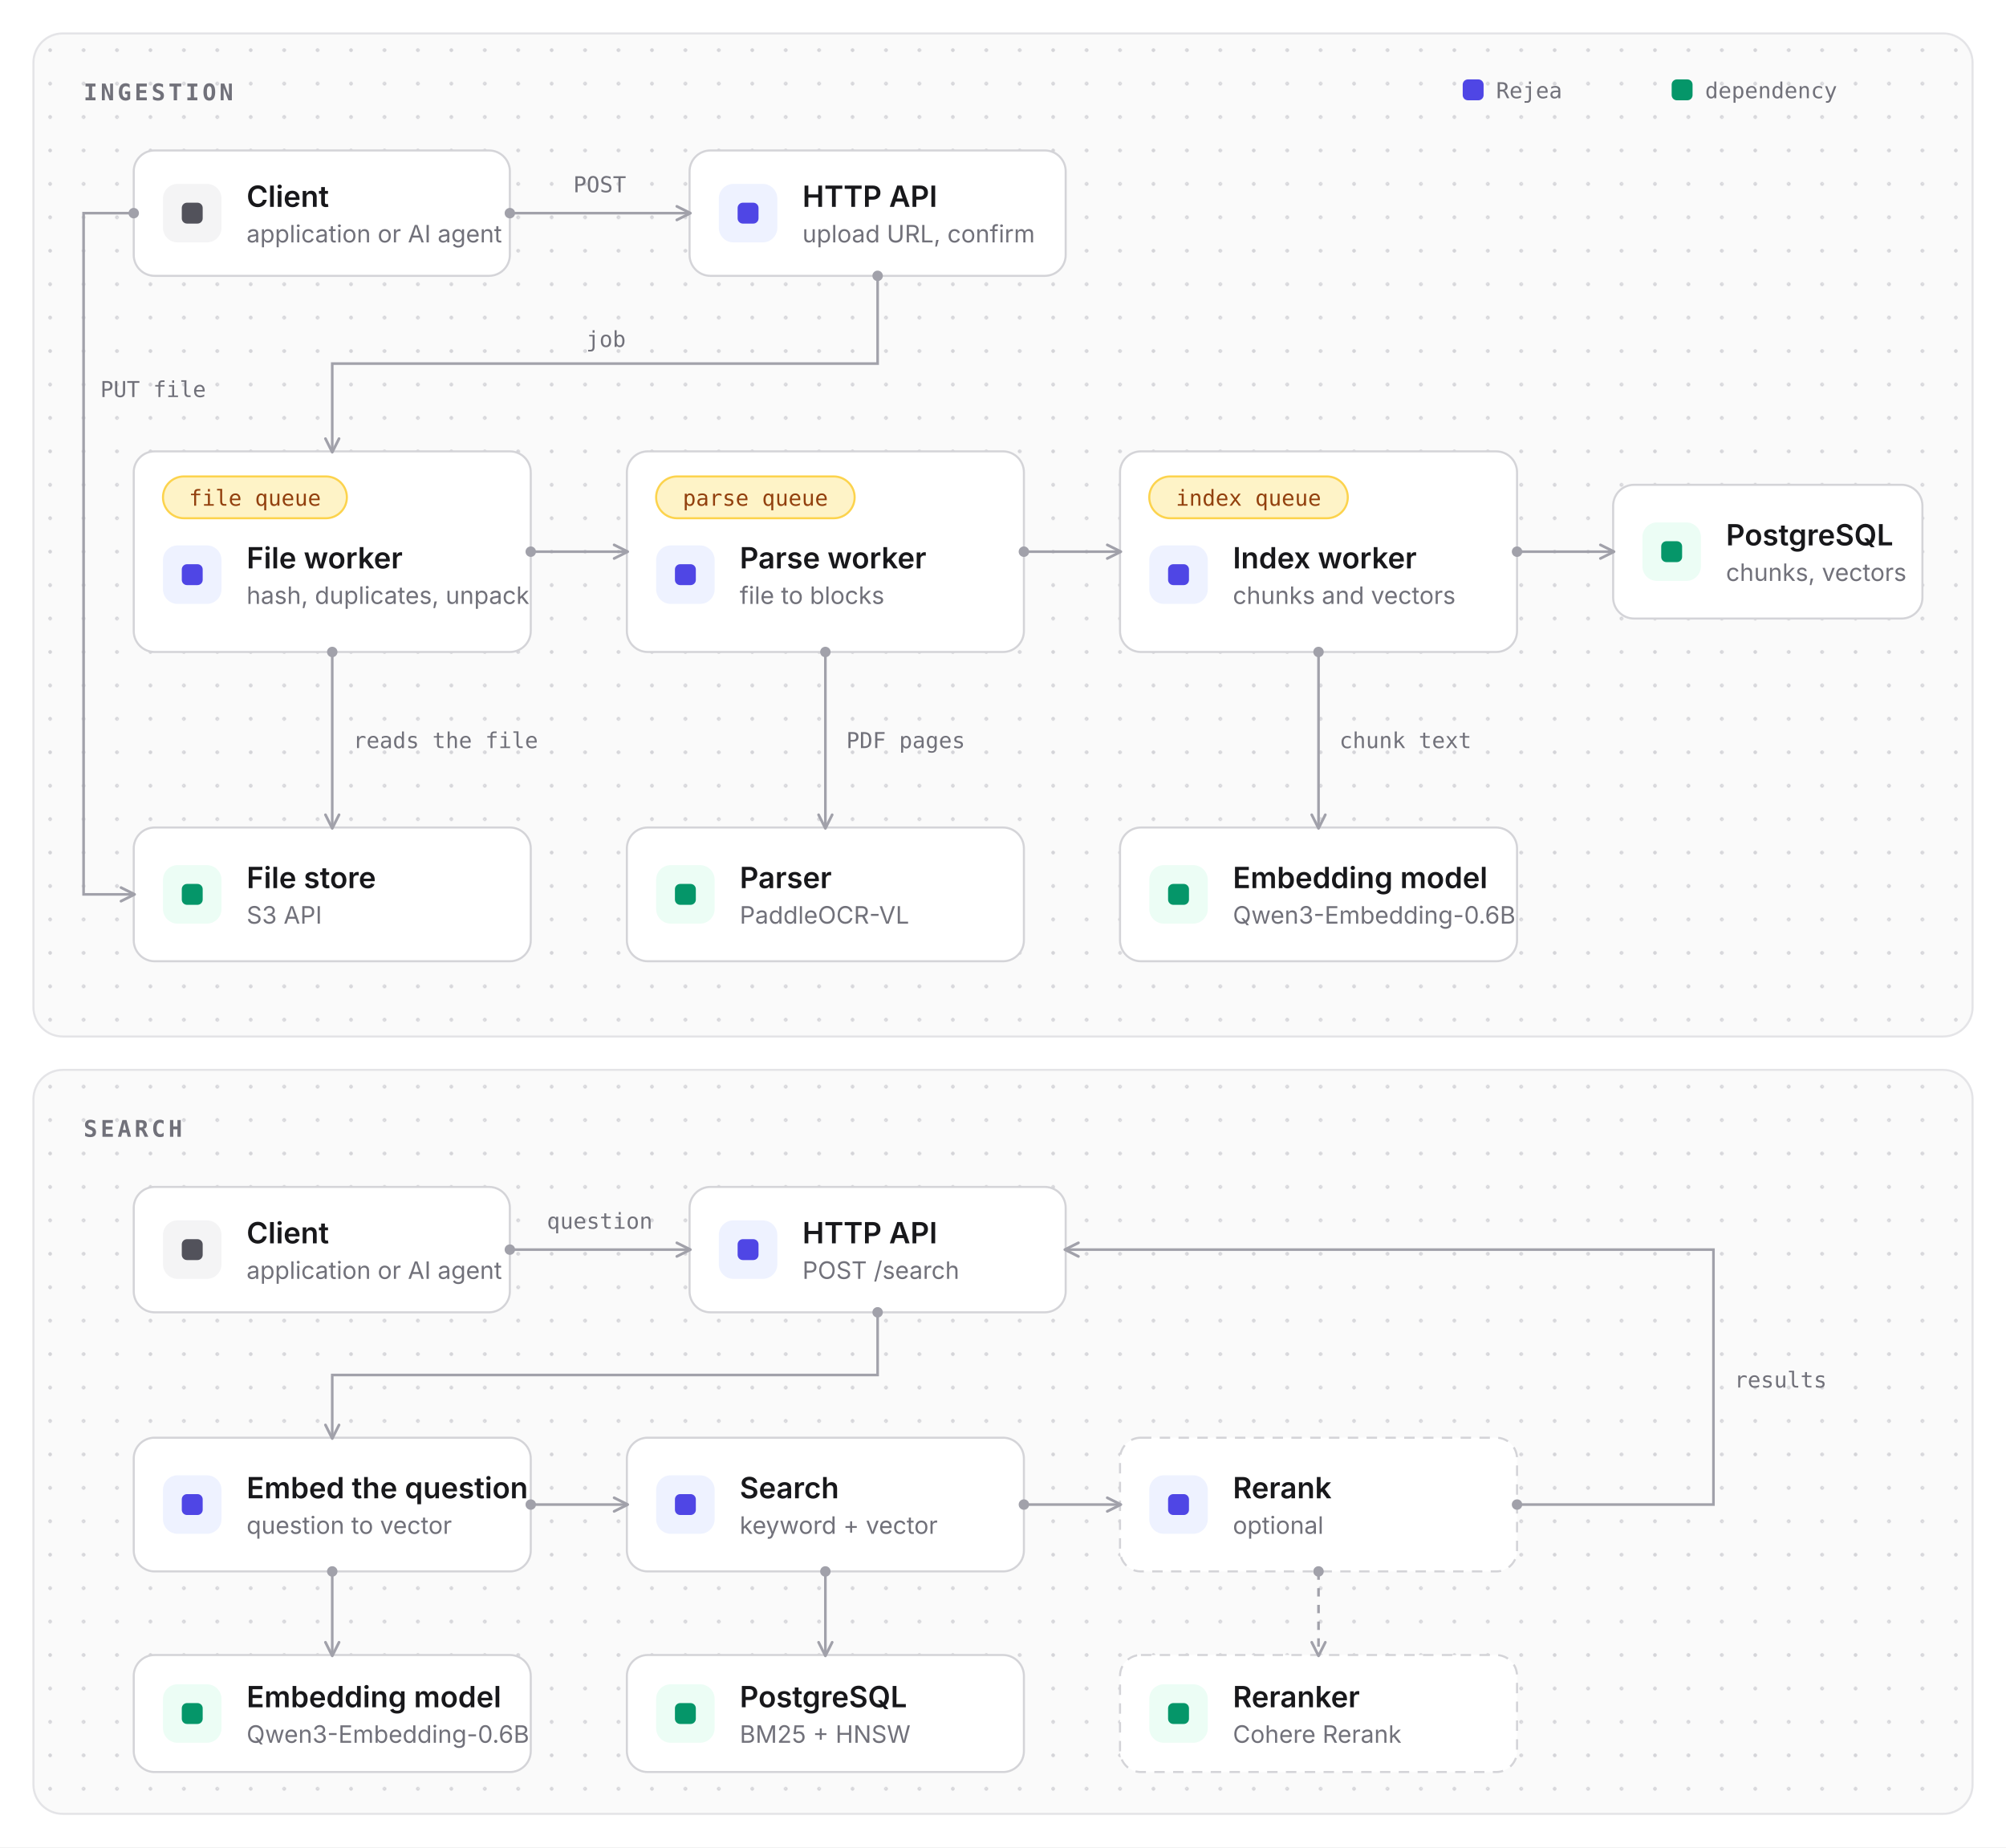
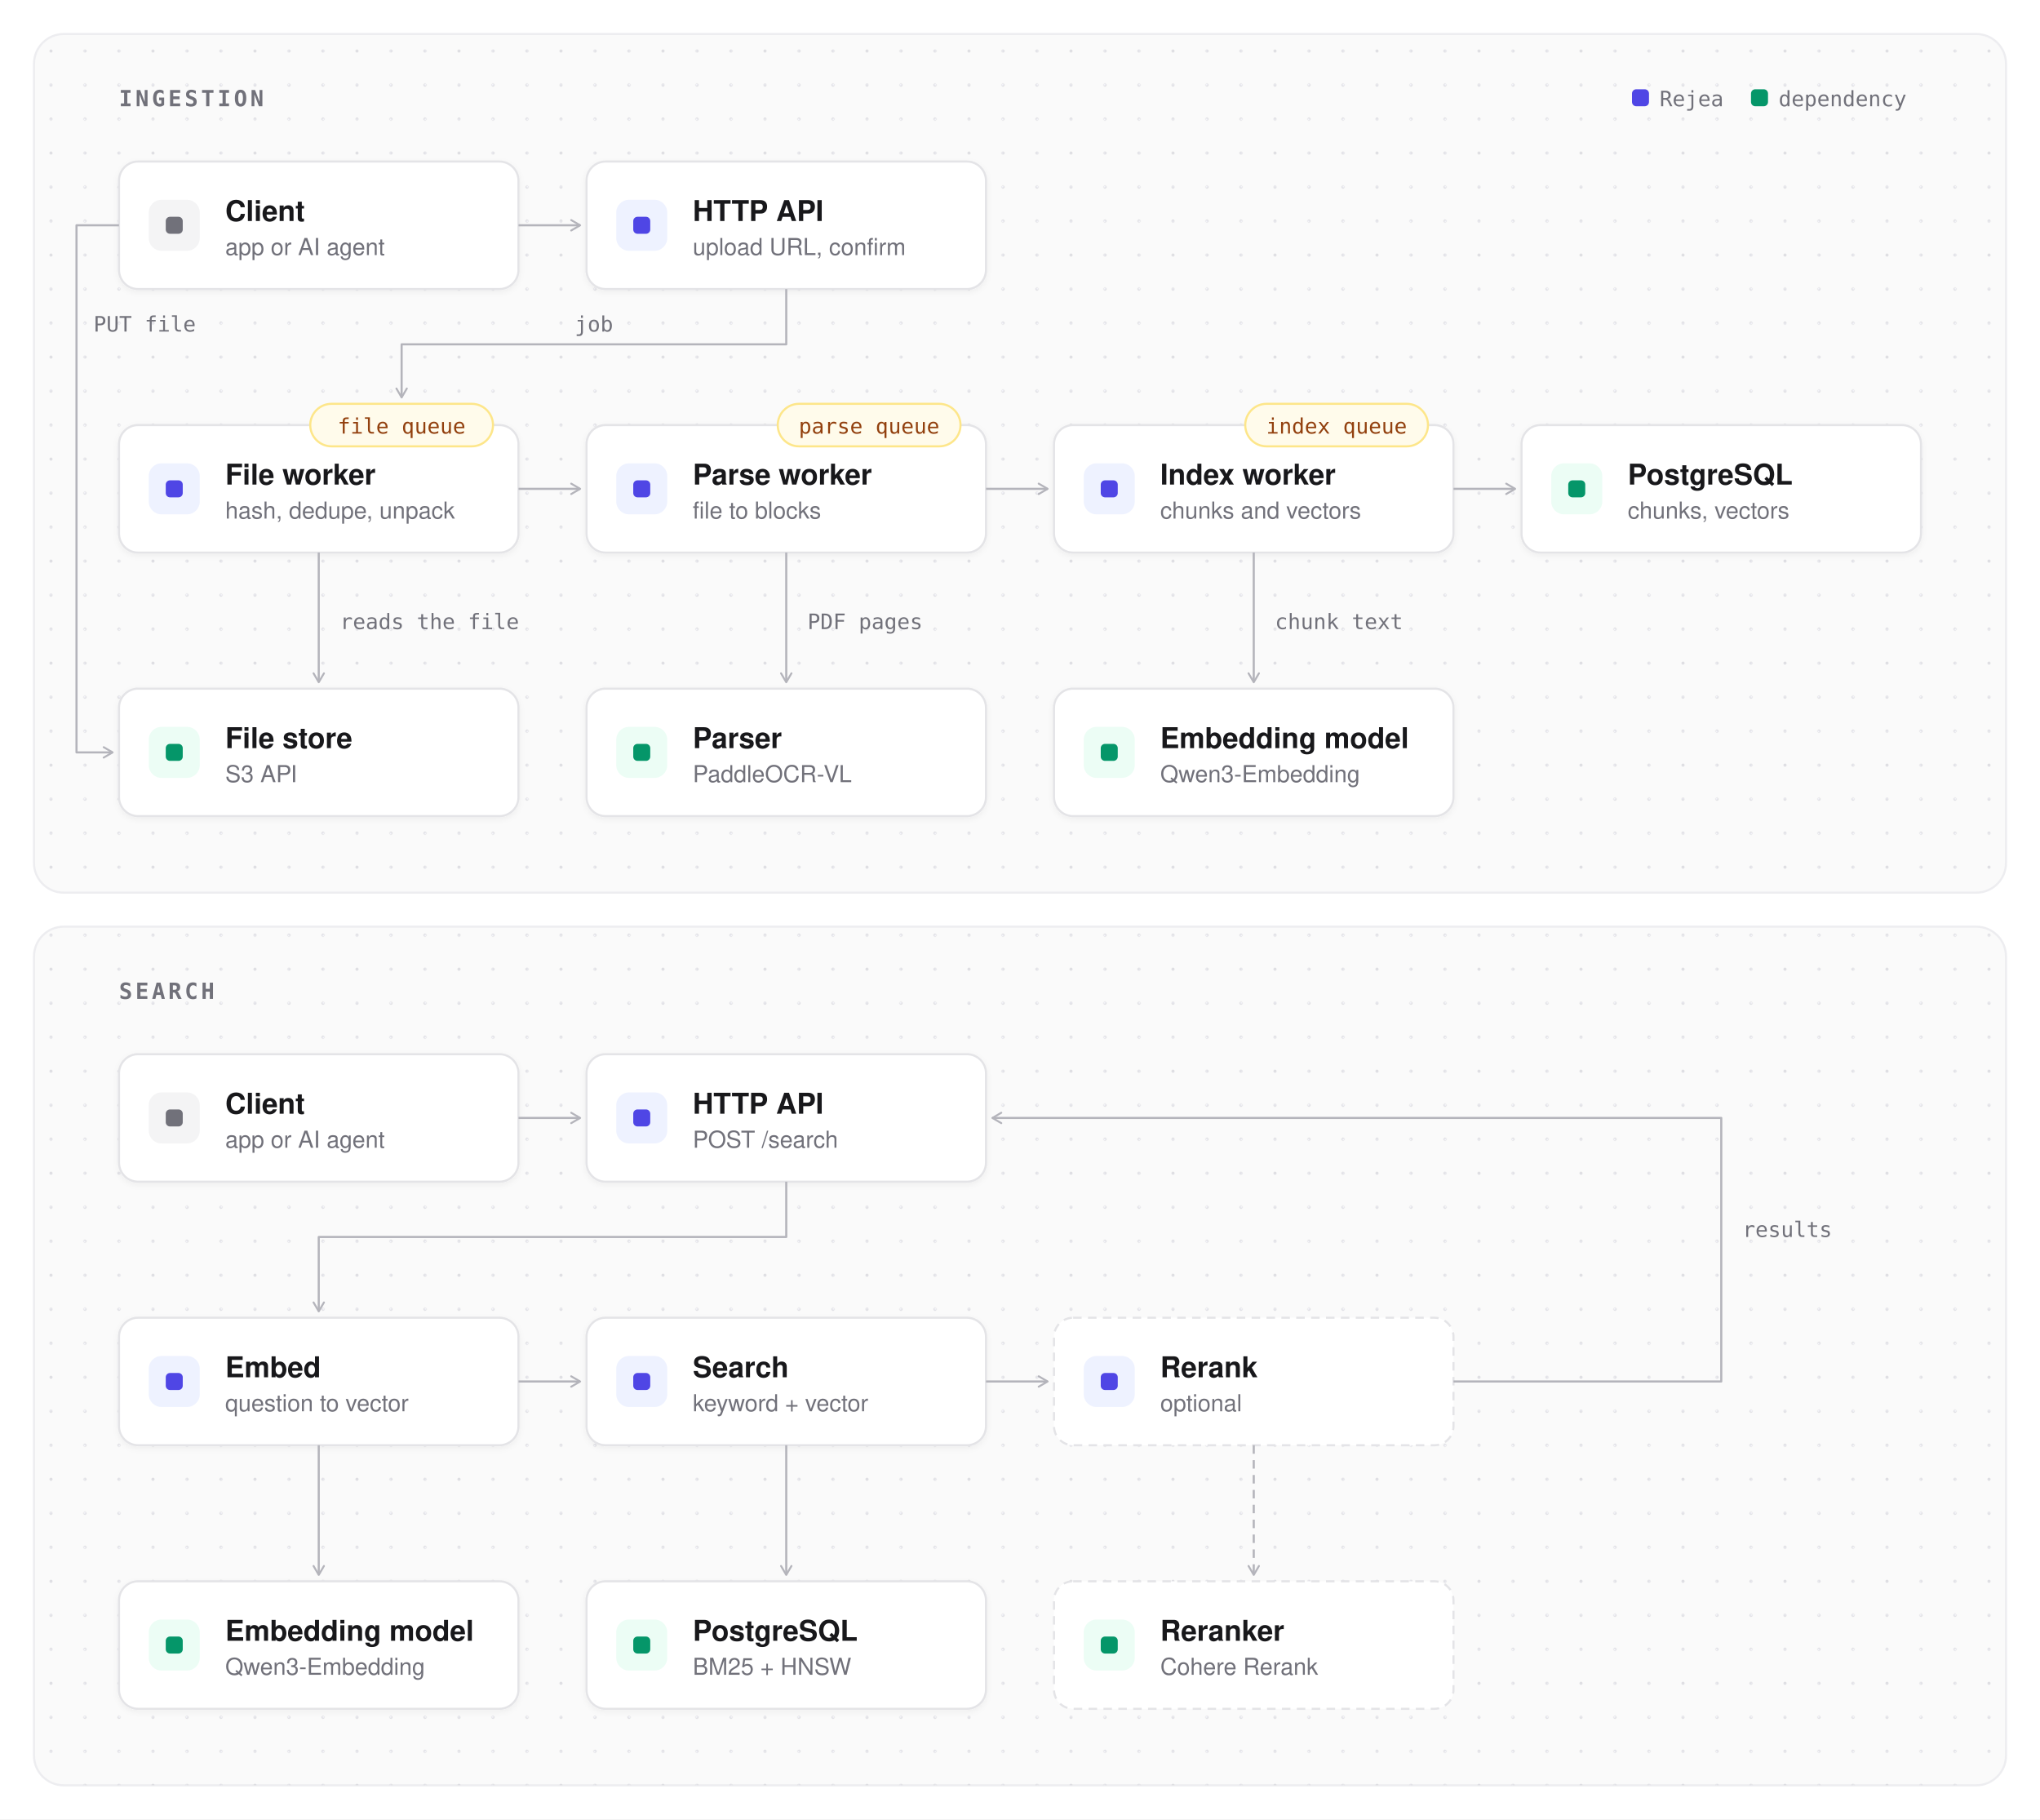
- <svg xmlns="http://www.w3.org/2000/svg" viewBox="0 0 960 884" width="960" height="884" font-family="-apple-system, BlinkMacSystemFont, 'Segoe UI', Inter, Helvetica, Arial, sans-serif" role="img" aria-label="Architecture of Rejea. Ingestion: the client gets an upload URL from the HTTP API and sends the file to the file store. Three workers, each with its own job queue, hash the file, turn it into blocks with the parser, and make chunks with vectors from the embedding model, saved in PostgreSQL. Search: the question becomes a vector, PostgreSQL runs a keyword search and a vector search, and an optional reranker orders the results.">
+ <svg xmlns="http://www.w3.org/2000/svg" viewBox="0 0 960 856" width="960" height="856" font-family="-apple-system, BlinkMacSystemFont, 'Segoe UI', Helvetica, Arial, sans-serif" role="img" aria-label="Architecture of Rejea. Ingestion: the client gets an upload URL from the HTTP API and sends the file to the file store. Three workers, each with its own job queue, hash the file, turn it into blocks with the parser, and make chunks with vectors from the embedding model, saved in PostgreSQL. Search: the question becomes a vector, PostgreSQL runs a keyword search and a vector search, and an optional reranker orders the results.">
  <defs>
    <pattern id="dots" width="16" height="16" patternUnits="userSpaceOnUse">
-       <circle cx="8" cy="8" r="0.9" fill="#d4d4d8" />
+       <circle cx="8" cy="8" r="0.75" fill="#dedee3" />
    </pattern>
-     <marker id="arrow" viewBox="0 0 10 10" refX="8.5" refY="5" markerWidth="6.5" markerHeight="6.5" orient="auto">
-       <path d="M1,1 L9,5 L1,9" fill="none" stroke="#a1a1aa" stroke-width="1.6" stroke-linecap="round" stroke-linejoin="round" />
+     <marker id="arrow" viewBox="0 0 10 10" refX="8" refY="5" markerWidth="7" markerHeight="7" orient="auto">
+       <path d="M2,1.5 L8,5 L2,8.5" fill="none" stroke="#b4b4bb" stroke-width="1.3" stroke-linecap="round" stroke-linejoin="round" />
    </marker>
+     <filter id="lift" x="-10%" y="-20%" width="120%" height="150%">
+       <feDropShadow dx="0" dy="1" stdDeviation="1.5" flood-color="#18181b" flood-opacity="0.05" />
+     </filter>
  </defs>
-   <rect width="960" height="884" fill="#ffffff" />
-   <rect x="16" y="16" width="928" height="480" rx="14" fill="#fafafa" stroke="#e4e4e7" />
-   <rect x="16" y="16" width="928" height="480" rx="14" fill="url(#dots)" />
-   <text x="40" y="48" font-family="ui-monospace, SFMono-Regular, Menlo, Consolas, monospace" font-size="11" font-weight="600" letter-spacing="1.5" fill="#71717a">INGESTION</text>
-   <rect x="700" y="38" width="10" height="10" rx="2.5" fill="#4f46e5" />
-   <rect x="800" y="38" width="10" height="10" rx="2.5" fill="#059669" />
-   <text x="716" y="47" text-anchor="start" font-family="ui-monospace, SFMono-Regular, Menlo, Consolas, monospace" font-size="10.5" fill="#71717a">Rejea</text>
-   <text x="816" y="47" text-anchor="start" font-family="ui-monospace, SFMono-Regular, Menlo, Consolas, monospace" font-size="10.5" fill="#71717a">dependency</text>
-   <rect x="64" y="72" width="180" height="60" rx="10" fill="#ffffff" stroke="#d4d4d8" />
-   <rect x="78" y="88.0" width="28" height="28" rx="7" fill="#f4f4f5" />
-   <rect x="87" y="97.0" width="10" height="10" rx="2.5" fill="#52525b" />
-   <text x="118" y="99.0" font-size="14" font-weight="600" fill="#18181b">Client</text>
-   <text x="118" y="116.0" font-size="11.5" fill="#71717a">application or AI agent</text>
-   <rect x="330" y="72" width="180" height="60" rx="10" fill="#ffffff" stroke="#d4d4d8" />
-   <rect x="344" y="88.0" width="28" height="28" rx="7" fill="#eef2ff" />
-   <rect x="353" y="97.0" width="10" height="10" rx="2.5" fill="#4f46e5" />
-   <text x="384" y="99.0" font-size="14" font-weight="600" fill="#18181b">HTTP API</text>
-   <text x="384" y="116.0" font-size="11.5" fill="#71717a">upload URL, confirm</text>
-   <path d="M244,102 L330,102" fill="none" stroke="#a1a1aa" stroke-width="1.25" marker-end="url(#arrow)" />
-   <circle cx="244" cy="102" r="2.5" fill="#a1a1aa" />
-   <text x="287" y="92" text-anchor="middle" font-family="ui-monospace, SFMono-Regular, Menlo, Consolas, monospace" font-size="10.5" fill="#71717a">POST</text>
-   <rect x="64" y="216" width="190" height="96" rx="10" fill="#ffffff" stroke="#d4d4d8" />
-   <rect x="78" y="261.0" width="28" height="28" rx="7" fill="#eef2ff" />
-   <rect x="87" y="270.0" width="10" height="10" rx="2.5" fill="#4f46e5" />
-   <text x="118" y="272.0" font-size="14" font-weight="600" fill="#18181b">File worker</text>
-   <text x="118" y="289.0" font-size="11.5" fill="#71717a">hash, duplicates, unpack</text>
-   <rect x="78" y="228" width="88" height="20" rx="10" fill="#fef3c7" stroke="#fcd34d" />
-   <text x="122.0" y="242" text-anchor="middle" font-family="ui-monospace, SFMono-Regular, Menlo, Consolas, monospace" font-size="10.5" fill="#92400e">file queue</text>
-   <rect x="300" y="216" width="190" height="96" rx="10" fill="#ffffff" stroke="#d4d4d8" />
-   <rect x="314" y="261.0" width="28" height="28" rx="7" fill="#eef2ff" />
-   <rect x="323" y="270.0" width="10" height="10" rx="2.5" fill="#4f46e5" />
-   <text x="354" y="272.0" font-size="14" font-weight="600" fill="#18181b">Parse worker</text>
-   <text x="354" y="289.0" font-size="11.5" fill="#71717a">file to blocks</text>
-   <rect x="314" y="228" width="95" height="20" rx="10" fill="#fef3c7" stroke="#fcd34d" />
-   <text x="361.5" y="242" text-anchor="middle" font-family="ui-monospace, SFMono-Regular, Menlo, Consolas, monospace" font-size="10.5" fill="#92400e">parse queue</text>
-   <rect x="536" y="216" width="190" height="96" rx="10" fill="#ffffff" stroke="#d4d4d8" />
-   <rect x="550" y="261.0" width="28" height="28" rx="7" fill="#eef2ff" />
-   <rect x="559" y="270.0" width="10" height="10" rx="2.5" fill="#4f46e5" />
-   <text x="590" y="272.0" font-size="14" font-weight="600" fill="#18181b">Index worker</text>
-   <text x="590" y="289.0" font-size="11.5" fill="#71717a">chunks and vectors</text>
-   <rect x="550" y="228" width="95" height="20" rx="10" fill="#fef3c7" stroke="#fcd34d" />
-   <text x="597.5" y="242" text-anchor="middle" font-family="ui-monospace, SFMono-Regular, Menlo, Consolas, monospace" font-size="10.5" fill="#92400e">index queue</text>
-   <path d="M420,132 L420,174 L159,174 L159,216" fill="none" stroke="#a1a1aa" stroke-width="1.25" marker-end="url(#arrow)" />
-   <circle cx="420" cy="132" r="2.5" fill="#a1a1aa" />
-   <text x="290" y="166" text-anchor="middle" font-family="ui-monospace, SFMono-Regular, Menlo, Consolas, monospace" font-size="10.5" fill="#71717a">job</text>
-   <path d="M254,264 L300,264" fill="none" stroke="#a1a1aa" stroke-width="1.25" marker-end="url(#arrow)" />
-   <circle cx="254" cy="264" r="2.5" fill="#a1a1aa" />
-   <path d="M490,264 L536,264" fill="none" stroke="#a1a1aa" stroke-width="1.25" marker-end="url(#arrow)" />
-   <circle cx="490" cy="264" r="2.5" fill="#a1a1aa" />
-   <rect x="772" y="232" width="148" height="64" rx="10" fill="#ffffff" stroke="#d4d4d8" />
-   <rect x="786" y="250.0" width="28" height="28" rx="7" fill="#ecfdf5" />
-   <rect x="795" y="259.0" width="10" height="10" rx="2.5" fill="#059669" />
-   <text x="826" y="261.0" font-size="14" font-weight="600" fill="#18181b">PostgreSQL</text>
-   <text x="826" y="278.0" font-size="11.5" fill="#71717a">chunks, vectors</text>
-   <path d="M726,264 L772,264" fill="none" stroke="#a1a1aa" stroke-width="1.25" marker-end="url(#arrow)" />
-   <circle cx="726" cy="264" r="2.5" fill="#a1a1aa" />
-   <rect x="64" y="396" width="190" height="64" rx="10" fill="#ffffff" stroke="#d4d4d8" />
-   <rect x="78" y="414.0" width="28" height="28" rx="7" fill="#ecfdf5" />
-   <rect x="87" y="423.0" width="10" height="10" rx="2.5" fill="#059669" />
-   <text x="118" y="425.0" font-size="14" font-weight="600" fill="#18181b">File store</text>
-   <text x="118" y="442.0" font-size="11.5" fill="#71717a">S3 API</text>
-   <rect x="300" y="396" width="190" height="64" rx="10" fill="#ffffff" stroke="#d4d4d8" />
-   <rect x="314" y="414.0" width="28" height="28" rx="7" fill="#ecfdf5" />
-   <rect x="323" y="423.0" width="10" height="10" rx="2.5" fill="#059669" />
-   <text x="354" y="425.0" font-size="14" font-weight="600" fill="#18181b">Parser</text>
-   <text x="354" y="442.0" font-size="11.5" fill="#71717a">PaddleOCR-VL</text>
-   <rect x="536" y="396" width="190" height="64" rx="10" fill="#ffffff" stroke="#d4d4d8" />
-   <rect x="550" y="414.0" width="28" height="28" rx="7" fill="#ecfdf5" />
-   <rect x="559" y="423.0" width="10" height="10" rx="2.5" fill="#059669" />
-   <text x="590" y="425.0" font-size="14" font-weight="600" fill="#18181b">Embedding model</text>
-   <text x="590" y="442.0" font-size="11.5" fill="#71717a">Qwen3-Embedding-0.6B</text>
-   <path d="M159,312 L159,396" fill="none" stroke="#a1a1aa" stroke-width="1.25" marker-end="url(#arrow)" />
-   <circle cx="159" cy="312" r="2.5" fill="#a1a1aa" />
-   <text x="169" y="358" text-anchor="start" font-family="ui-monospace, SFMono-Regular, Menlo, Consolas, monospace" font-size="10.5" fill="#71717a">reads the file</text>
-   <path d="M395,312 L395,396" fill="none" stroke="#a1a1aa" stroke-width="1.25" marker-end="url(#arrow)" />
-   <circle cx="395" cy="312" r="2.5" fill="#a1a1aa" />
-   <text x="405" y="358" text-anchor="start" font-family="ui-monospace, SFMono-Regular, Menlo, Consolas, monospace" font-size="10.5" fill="#71717a">PDF pages</text>
-   <path d="M631,312 L631,396" fill="none" stroke="#a1a1aa" stroke-width="1.25" marker-end="url(#arrow)" />
-   <circle cx="631" cy="312" r="2.5" fill="#a1a1aa" />
-   <text x="641" y="358" text-anchor="start" font-family="ui-monospace, SFMono-Regular, Menlo, Consolas, monospace" font-size="10.5" fill="#71717a">chunk text</text>
-   <path d="M64,102 L40,102 L40,428 L64,428" fill="none" stroke="#a1a1aa" stroke-width="1.25" marker-end="url(#arrow)" />
-   <circle cx="64" cy="102" r="2.5" fill="#a1a1aa" />
-   <text x="48" y="190" text-anchor="start" font-family="ui-monospace, SFMono-Regular, Menlo, Consolas, monospace" font-size="10.5" fill="#71717a">PUT file</text>
-   <rect x="16" y="512" width="928" height="356" rx="14" fill="#fafafa" stroke="#e4e4e7" />
-   <rect x="16" y="512" width="928" height="356" rx="14" fill="url(#dots)" />
-   <text x="40" y="544" font-family="ui-monospace, SFMono-Regular, Menlo, Consolas, monospace" font-size="11" font-weight="600" letter-spacing="1.5" fill="#71717a">SEARCH</text>
-   <rect x="64" y="568" width="180" height="60" rx="10" fill="#ffffff" stroke="#d4d4d8" />
-   <rect x="78" y="584.0" width="28" height="28" rx="7" fill="#f4f4f5" />
-   <rect x="87" y="593.0" width="10" height="10" rx="2.5" fill="#52525b" />
-   <text x="118" y="595.0" font-size="14" font-weight="600" fill="#18181b">Client</text>
-   <text x="118" y="612.0" font-size="11.5" fill="#71717a">application or AI agent</text>
-   <rect x="330" y="568" width="180" height="60" rx="10" fill="#ffffff" stroke="#d4d4d8" />
-   <rect x="344" y="584.0" width="28" height="28" rx="7" fill="#eef2ff" />
-   <rect x="353" y="593.0" width="10" height="10" rx="2.5" fill="#4f46e5" />
-   <text x="384" y="595.0" font-size="14" font-weight="600" fill="#18181b">HTTP API</text>
-   <text x="384" y="612.0" font-size="11.5" fill="#71717a">POST /search</text>
-   <path d="M244,598 L330,598" fill="none" stroke="#a1a1aa" stroke-width="1.25" marker-end="url(#arrow)" />
-   <circle cx="244" cy="598" r="2.5" fill="#a1a1aa" />
-   <text x="287" y="588" text-anchor="middle" font-family="ui-monospace, SFMono-Regular, Menlo, Consolas, monospace" font-size="10.5" fill="#71717a">question</text>
-   <rect x="64" y="688" width="190" height="64" rx="10" fill="#ffffff" stroke="#d4d4d8" />
-   <rect x="78" y="706.0" width="28" height="28" rx="7" fill="#eef2ff" />
-   <rect x="87" y="715.0" width="10" height="10" rx="2.5" fill="#4f46e5" />
-   <text x="118" y="717.0" font-size="14" font-weight="600" fill="#18181b">Embed the question</text>
-   <text x="118" y="734.0" font-size="11.5" fill="#71717a">question to vector</text>
-   <rect x="300" y="688" width="190" height="64" rx="10" fill="#ffffff" stroke="#d4d4d8" />
-   <rect x="314" y="706.0" width="28" height="28" rx="7" fill="#eef2ff" />
-   <rect x="323" y="715.0" width="10" height="10" rx="2.5" fill="#4f46e5" />
-   <text x="354" y="717.0" font-size="14" font-weight="600" fill="#18181b">Search</text>
-   <text x="354" y="734.0" font-size="11.5" fill="#71717a">keyword + vector</text>
-   <rect x="536" y="688" width="190" height="64" rx="10" fill="#ffffff" stroke="#d4d4d8" stroke-dasharray="5 4" />
-   <rect x="550" y="706.0" width="28" height="28" rx="7" fill="#eef2ff" />
-   <rect x="559" y="715.0" width="10" height="10" rx="2.5" fill="#4f46e5" />
-   <text x="590" y="717.0" font-size="14" font-weight="600" fill="#18181b">Rerank</text>
-   <text x="590" y="734.0" font-size="11.5" fill="#71717a">optional</text>
-   <path d="M420,628 L420,658 L159,658 L159,688" fill="none" stroke="#a1a1aa" stroke-width="1.25" marker-end="url(#arrow)" />
-   <circle cx="420" cy="628" r="2.5" fill="#a1a1aa" />
-   <path d="M254,720 L300,720" fill="none" stroke="#a1a1aa" stroke-width="1.25" marker-end="url(#arrow)" />
-   <circle cx="254" cy="720" r="2.5" fill="#a1a1aa" />
-   <path d="M490,720 L536,720" fill="none" stroke="#a1a1aa" stroke-width="1.25" marker-end="url(#arrow)" />
-   <circle cx="490" cy="720" r="2.5" fill="#a1a1aa" />
-   <path d="M726,720 L820,720 L820,598 L510,598" fill="none" stroke="#a1a1aa" stroke-width="1.25" marker-end="url(#arrow)" />
-   <circle cx="726" cy="720" r="2.5" fill="#a1a1aa" />
-   <text x="830" y="664" text-anchor="start" font-family="ui-monospace, SFMono-Regular, Menlo, Consolas, monospace" font-size="10.5" fill="#71717a">results</text>
-   <rect x="64" y="792" width="190" height="56" rx="10" fill="#ffffff" stroke="#d4d4d8" />
-   <rect x="78" y="806.0" width="28" height="28" rx="7" fill="#ecfdf5" />
-   <rect x="87" y="815.0" width="10" height="10" rx="2.5" fill="#059669" />
-   <text x="118" y="817.0" font-size="14" font-weight="600" fill="#18181b">Embedding model</text>
-   <text x="118" y="834.0" font-size="11.5" fill="#71717a">Qwen3-Embedding-0.6B</text>
-   <rect x="300" y="792" width="190" height="56" rx="10" fill="#ffffff" stroke="#d4d4d8" />
-   <rect x="314" y="806.0" width="28" height="28" rx="7" fill="#ecfdf5" />
-   <rect x="323" y="815.0" width="10" height="10" rx="2.5" fill="#059669" />
-   <text x="354" y="817.0" font-size="14" font-weight="600" fill="#18181b">PostgreSQL</text>
-   <text x="354" y="834.0" font-size="11.5" fill="#71717a">BM25 + HNSW</text>
-   <rect x="536" y="792" width="190" height="56" rx="10" fill="#ffffff" stroke="#d4d4d8" stroke-dasharray="5 4" />
-   <rect x="550" y="806.0" width="28" height="28" rx="7" fill="#ecfdf5" />
-   <rect x="559" y="815.0" width="10" height="10" rx="2.5" fill="#059669" />
-   <text x="590" y="817.0" font-size="14" font-weight="600" fill="#18181b">Reranker</text>
-   <text x="590" y="834.0" font-size="11.5" fill="#71717a">Cohere Rerank</text>
-   <path d="M159,752 L159,792" fill="none" stroke="#a1a1aa" stroke-width="1.25" marker-end="url(#arrow)" />
-   <circle cx="159" cy="752" r="2.5" fill="#a1a1aa" />
-   <path d="M395,752 L395,792" fill="none" stroke="#a1a1aa" stroke-width="1.25" marker-end="url(#arrow)" />
-   <circle cx="395" cy="752" r="2.5" fill="#a1a1aa" />
-   <path d="M631,752 L631,792" fill="none" stroke="#a1a1aa" stroke-width="1.25" stroke-dasharray="4 4" marker-end="url(#arrow)" />
-   <circle cx="631" cy="752" r="2.5" fill="#a1a1aa" />
+   <rect y="0" width="960" height="856" fill="#ffffff" />
+   <rect x="16" y="16" width="928" height="404" rx="14" fill="#fafafa" stroke="#ededf0" />
+   <rect x="16" y="16" width="928" height="404" rx="14" fill="url(#dots)" />
+   <text x="56" y="50" font-family="ui-monospace, SFMono-Regular, Menlo, Consolas, monospace" font-size="10.5" font-weight="600" letter-spacing="1.4" fill="#71717a">INGESTION</text>
+   <rect x="768" y="42" width="8" height="8" rx="2" fill="#4f46e5" />
+   <rect x="824" y="42" width="8" height="8" rx="2" fill="#059669" />
+   <text x="781" y="50" text-anchor="start" font-family="ui-monospace, SFMono-Regular, Menlo, Consolas, monospace" font-size="10" fill="#71717a">Rejea</text>
+   <text x="837" y="50" text-anchor="start" font-family="ui-monospace, SFMono-Regular, Menlo, Consolas, monospace" font-size="10" fill="#71717a">dependency</text>
+   <rect x="56" y="76" width="188" height="60" rx="9" fill="#ffffff" stroke="#e4e4e7" filter="url(#lift)" />
+   <rect x="70" y="94" width="24" height="24" rx="6" fill="#f4f4f5" />
+   <rect x="78" y="102" width="8" height="8" rx="2" fill="#71717a" />
+   <text x="106" y="104" font-size="13.5" font-weight="600" fill="#18181b">Client</text>
+   <text x="106" y="120" font-size="11" fill="#71717a">app or AI agent</text>
+   <rect x="276" y="76" width="188" height="60" rx="9" fill="#ffffff" stroke="#e4e4e7" filter="url(#lift)" />
+   <rect x="290" y="94" width="24" height="24" rx="6" fill="#eef2ff" />
+   <rect x="298" y="102" width="8" height="8" rx="2" fill="#4f46e5" />
+   <text x="326" y="104" font-size="13.5" font-weight="600" fill="#18181b">HTTP API</text>
+   <text x="326" y="120" font-size="11" fill="#71717a">upload URL, confirm</text>
+   <path d="M244,106 L273,106" fill="none" stroke="#b4b4bb" stroke-width="1" stroke-linejoin="round" marker-end="url(#arrow)" />
+   <rect x="56" y="200" width="188" height="60" rx="9" fill="#ffffff" stroke="#e4e4e7" filter="url(#lift)" />
+   <rect x="70" y="218" width="24" height="24" rx="6" fill="#eef2ff" />
+   <rect x="78" y="226" width="8" height="8" rx="2" fill="#4f46e5" />
+   <text x="106" y="228" font-size="13.5" font-weight="600" fill="#18181b">File worker</text>
+   <text x="106" y="244" font-size="11" fill="#71717a">hash, dedupe, unpack</text>
+   <rect x="146" y="190" width="86" height="20" rx="10" fill="#fffbeb" stroke="#fde68a" />
+   <text x="189.0" y="204" text-anchor="middle" font-family="ui-monospace, SFMono-Regular, Menlo, Consolas, monospace" font-size="10" fill="#92400e">file queue</text>
+   <rect x="276" y="200" width="188" height="60" rx="9" fill="#ffffff" stroke="#e4e4e7" filter="url(#lift)" />
+   <rect x="290" y="218" width="24" height="24" rx="6" fill="#eef2ff" />
+   <rect x="298" y="226" width="8" height="8" rx="2" fill="#4f46e5" />
+   <text x="326" y="228" font-size="13.5" font-weight="600" fill="#18181b">Parse worker</text>
+   <text x="326" y="244" font-size="11" fill="#71717a">file to blocks</text>
+   <rect x="366" y="190" width="86" height="20" rx="10" fill="#fffbeb" stroke="#fde68a" />
+   <text x="409.0" y="204" text-anchor="middle" font-family="ui-monospace, SFMono-Regular, Menlo, Consolas, monospace" font-size="10" fill="#92400e">parse queue</text>
+   <rect x="496" y="200" width="188" height="60" rx="9" fill="#ffffff" stroke="#e4e4e7" filter="url(#lift)" />
+   <rect x="510" y="218" width="24" height="24" rx="6" fill="#eef2ff" />
+   <rect x="518" y="226" width="8" height="8" rx="2" fill="#4f46e5" />
+   <text x="546" y="228" font-size="13.5" font-weight="600" fill="#18181b">Index worker</text>
+   <text x="546" y="244" font-size="11" fill="#71717a">chunks and vectors</text>
+   <rect x="586" y="190" width="86" height="20" rx="10" fill="#fffbeb" stroke="#fde68a" />
+   <text x="629.0" y="204" text-anchor="middle" font-family="ui-monospace, SFMono-Regular, Menlo, Consolas, monospace" font-size="10" fill="#92400e">index queue</text>
+   <rect x="716" y="200" width="188" height="60" rx="9" fill="#ffffff" stroke="#e4e4e7" filter="url(#lift)" />
+   <rect x="730" y="218" width="24" height="24" rx="6" fill="#ecfdf5" />
+   <rect x="738" y="226" width="8" height="8" rx="2" fill="#059669" />
+   <text x="766" y="228" font-size="13.5" font-weight="600" fill="#18181b">PostgreSQL</text>
+   <text x="766" y="244" font-size="11" fill="#71717a">chunks, vectors</text>
+   <path d="M370,136 L370,162 L189,162 L189,187" fill="none" stroke="#b4b4bb" stroke-width="1" stroke-linejoin="round" marker-end="url(#arrow)" />
+   <text x="279.5" y="156" text-anchor="middle" font-family="ui-monospace, SFMono-Regular, Menlo, Consolas, monospace" font-size="10" fill="#71717a">job</text>
+   <path d="M244,230 L273,230" fill="none" stroke="#b4b4bb" stroke-width="1" stroke-linejoin="round" marker-end="url(#arrow)" />
+   <path d="M464,230 L493,230" fill="none" stroke="#b4b4bb" stroke-width="1" stroke-linejoin="round" marker-end="url(#arrow)" />
+   <path d="M684,230 L713,230" fill="none" stroke="#b4b4bb" stroke-width="1" stroke-linejoin="round" marker-end="url(#arrow)" />
+   <rect x="56" y="324" width="188" height="60" rx="9" fill="#ffffff" stroke="#e4e4e7" filter="url(#lift)" />
+   <rect x="70" y="342" width="24" height="24" rx="6" fill="#ecfdf5" />
+   <rect x="78" y="350" width="8" height="8" rx="2" fill="#059669" />
+   <text x="106" y="352" font-size="13.5" font-weight="600" fill="#18181b">File store</text>
+   <text x="106" y="368" font-size="11" fill="#71717a">S3 API</text>
+   <rect x="276" y="324" width="188" height="60" rx="9" fill="#ffffff" stroke="#e4e4e7" filter="url(#lift)" />
+   <rect x="290" y="342" width="24" height="24" rx="6" fill="#ecfdf5" />
+   <rect x="298" y="350" width="8" height="8" rx="2" fill="#059669" />
+   <text x="326" y="352" font-size="13.5" font-weight="600" fill="#18181b">Parser</text>
+   <text x="326" y="368" font-size="11" fill="#71717a">PaddleOCR-VL</text>
+   <rect x="496" y="324" width="188" height="60" rx="9" fill="#ffffff" stroke="#e4e4e7" filter="url(#lift)" />
+   <rect x="510" y="342" width="24" height="24" rx="6" fill="#ecfdf5" />
+   <rect x="518" y="350" width="8" height="8" rx="2" fill="#059669" />
+   <text x="546" y="352" font-size="13.5" font-weight="600" fill="#18181b">Embedding model</text>
+   <text x="546" y="368" font-size="11" fill="#71717a">Qwen3-Embedding</text>
+   <path d="M150,260 L150,321" fill="none" stroke="#b4b4bb" stroke-width="1" stroke-linejoin="round" marker-end="url(#arrow)" />
+   <text x="160" y="296" text-anchor="start" font-family="ui-monospace, SFMono-Regular, Menlo, Consolas, monospace" font-size="10" fill="#71717a">reads the file</text>
+   <path d="M370,260 L370,321" fill="none" stroke="#b4b4bb" stroke-width="1" stroke-linejoin="round" marker-end="url(#arrow)" />
+   <text x="380" y="296" text-anchor="start" font-family="ui-monospace, SFMono-Regular, Menlo, Consolas, monospace" font-size="10" fill="#71717a">PDF pages</text>
+   <path d="M590,260 L590,321" fill="none" stroke="#b4b4bb" stroke-width="1" stroke-linejoin="round" marker-end="url(#arrow)" />
+   <text x="600" y="296" text-anchor="start" font-family="ui-monospace, SFMono-Regular, Menlo, Consolas, monospace" font-size="10" fill="#71717a">chunk text</text>
+   <path d="M56,106 L36,106 L36,354 L53,354" fill="none" stroke="#b4b4bb" stroke-width="1" stroke-linejoin="round" marker-end="url(#arrow)" />
+   <text x="44" y="156" text-anchor="start" font-family="ui-monospace, SFMono-Regular, Menlo, Consolas, monospace" font-size="10" fill="#71717a">PUT file</text>
+   <rect x="16" y="436" width="928" height="404" rx="14" fill="#fafafa" stroke="#ededf0" />
+   <rect x="16" y="436" width="928" height="404" rx="14" fill="url(#dots)" />
+   <text x="56" y="470" font-family="ui-monospace, SFMono-Regular, Menlo, Consolas, monospace" font-size="10.5" font-weight="600" letter-spacing="1.4" fill="#71717a">SEARCH</text>
+   <rect x="56" y="496" width="188" height="60" rx="9" fill="#ffffff" stroke="#e4e4e7" filter="url(#lift)" />
+   <rect x="70" y="514" width="24" height="24" rx="6" fill="#f4f4f5" />
+   <rect x="78" y="522" width="8" height="8" rx="2" fill="#71717a" />
+   <text x="106" y="524" font-size="13.5" font-weight="600" fill="#18181b">Client</text>
+   <text x="106" y="540" font-size="11" fill="#71717a">app or AI agent</text>
+   <rect x="276" y="496" width="188" height="60" rx="9" fill="#ffffff" stroke="#e4e4e7" filter="url(#lift)" />
+   <rect x="290" y="514" width="24" height="24" rx="6" fill="#eef2ff" />
+   <rect x="298" y="522" width="8" height="8" rx="2" fill="#4f46e5" />
+   <text x="326" y="524" font-size="13.5" font-weight="600" fill="#18181b">HTTP API</text>
+   <text x="326" y="540" font-size="11" fill="#71717a">POST /search</text>
+   <path d="M244,526 L273,526" fill="none" stroke="#b4b4bb" stroke-width="1" stroke-linejoin="round" marker-end="url(#arrow)" />
+   <rect x="56" y="620" width="188" height="60" rx="9" fill="#ffffff" stroke="#e4e4e7" filter="url(#lift)" />
+   <rect x="70" y="638" width="24" height="24" rx="6" fill="#eef2ff" />
+   <rect x="78" y="646" width="8" height="8" rx="2" fill="#4f46e5" />
+   <text x="106" y="648" font-size="13.5" font-weight="600" fill="#18181b">Embed</text>
+   <text x="106" y="664" font-size="11" fill="#71717a">question to vector</text>
+   <rect x="276" y="620" width="188" height="60" rx="9" fill="#ffffff" stroke="#e4e4e7" filter="url(#lift)" />
+   <rect x="290" y="638" width="24" height="24" rx="6" fill="#eef2ff" />
+   <rect x="298" y="646" width="8" height="8" rx="2" fill="#4f46e5" />
+   <text x="326" y="648" font-size="13.5" font-weight="600" fill="#18181b">Search</text>
+   <text x="326" y="664" font-size="11" fill="#71717a">keyword + vector</text>
+   <rect x="496" y="620" width="188" height="60" rx="9" fill="#ffffff" stroke="#e4e4e7" stroke-dasharray="4 3" />
+   <rect x="510" y="638" width="24" height="24" rx="6" fill="#eef2ff" />
+   <rect x="518" y="646" width="8" height="8" rx="2" fill="#4f46e5" />
+   <text x="546" y="648" font-size="13.5" font-weight="600" fill="#18181b">Rerank</text>
+   <text x="546" y="664" font-size="11" fill="#71717a">optional</text>
+   <path d="M370,556 L370,582 L150,582 L150,617" fill="none" stroke="#b4b4bb" stroke-width="1" stroke-linejoin="round" marker-end="url(#arrow)" />
+   <path d="M244,650 L273,650" fill="none" stroke="#b4b4bb" stroke-width="1" stroke-linejoin="round" marker-end="url(#arrow)" />
+   <path d="M464,650 L493,650" fill="none" stroke="#b4b4bb" stroke-width="1" stroke-linejoin="round" marker-end="url(#arrow)" />
+   <path d="M684,650 L810,650 L810,526 L467,526" fill="none" stroke="#b4b4bb" stroke-width="1" stroke-linejoin="round" marker-end="url(#arrow)" />
+   <text x="820" y="582" text-anchor="start" font-family="ui-monospace, SFMono-Regular, Menlo, Consolas, monospace" font-size="10" fill="#71717a">results</text>
+   <rect x="56" y="744" width="188" height="60" rx="9" fill="#ffffff" stroke="#e4e4e7" filter="url(#lift)" />
+   <rect x="70" y="762" width="24" height="24" rx="6" fill="#ecfdf5" />
+   <rect x="78" y="770" width="8" height="8" rx="2" fill="#059669" />
+   <text x="106" y="772" font-size="13.5" font-weight="600" fill="#18181b">Embedding model</text>
+   <text x="106" y="788" font-size="11" fill="#71717a">Qwen3-Embedding</text>
+   <rect x="276" y="744" width="188" height="60" rx="9" fill="#ffffff" stroke="#e4e4e7" filter="url(#lift)" />
+   <rect x="290" y="762" width="24" height="24" rx="6" fill="#ecfdf5" />
+   <rect x="298" y="770" width="8" height="8" rx="2" fill="#059669" />
+   <text x="326" y="772" font-size="13.5" font-weight="600" fill="#18181b">PostgreSQL</text>
+   <text x="326" y="788" font-size="11" fill="#71717a">BM25 + HNSW</text>
+   <rect x="496" y="744" width="188" height="60" rx="9" fill="#ffffff" stroke="#e4e4e7" stroke-dasharray="4 3" />
+   <rect x="510" y="762" width="24" height="24" rx="6" fill="#ecfdf5" />
+   <rect x="518" y="770" width="8" height="8" rx="2" fill="#059669" />
+   <text x="546" y="772" font-size="13.5" font-weight="600" fill="#18181b">Reranker</text>
+   <text x="546" y="788" font-size="11" fill="#71717a">Cohere Rerank</text>
+   <path d="M150,680 L150,741" fill="none" stroke="#b4b4bb" stroke-width="1" stroke-linejoin="round" marker-end="url(#arrow)" />
+   <path d="M370,680 L370,741" fill="none" stroke="#b4b4bb" stroke-width="1" stroke-linejoin="round" marker-end="url(#arrow)" />
+   <path d="M590,680 L590,741" fill="none" stroke="#b4b4bb" stroke-width="1" stroke-dasharray="4 3" stroke-linejoin="round" marker-end="url(#arrow)" />
</svg>
